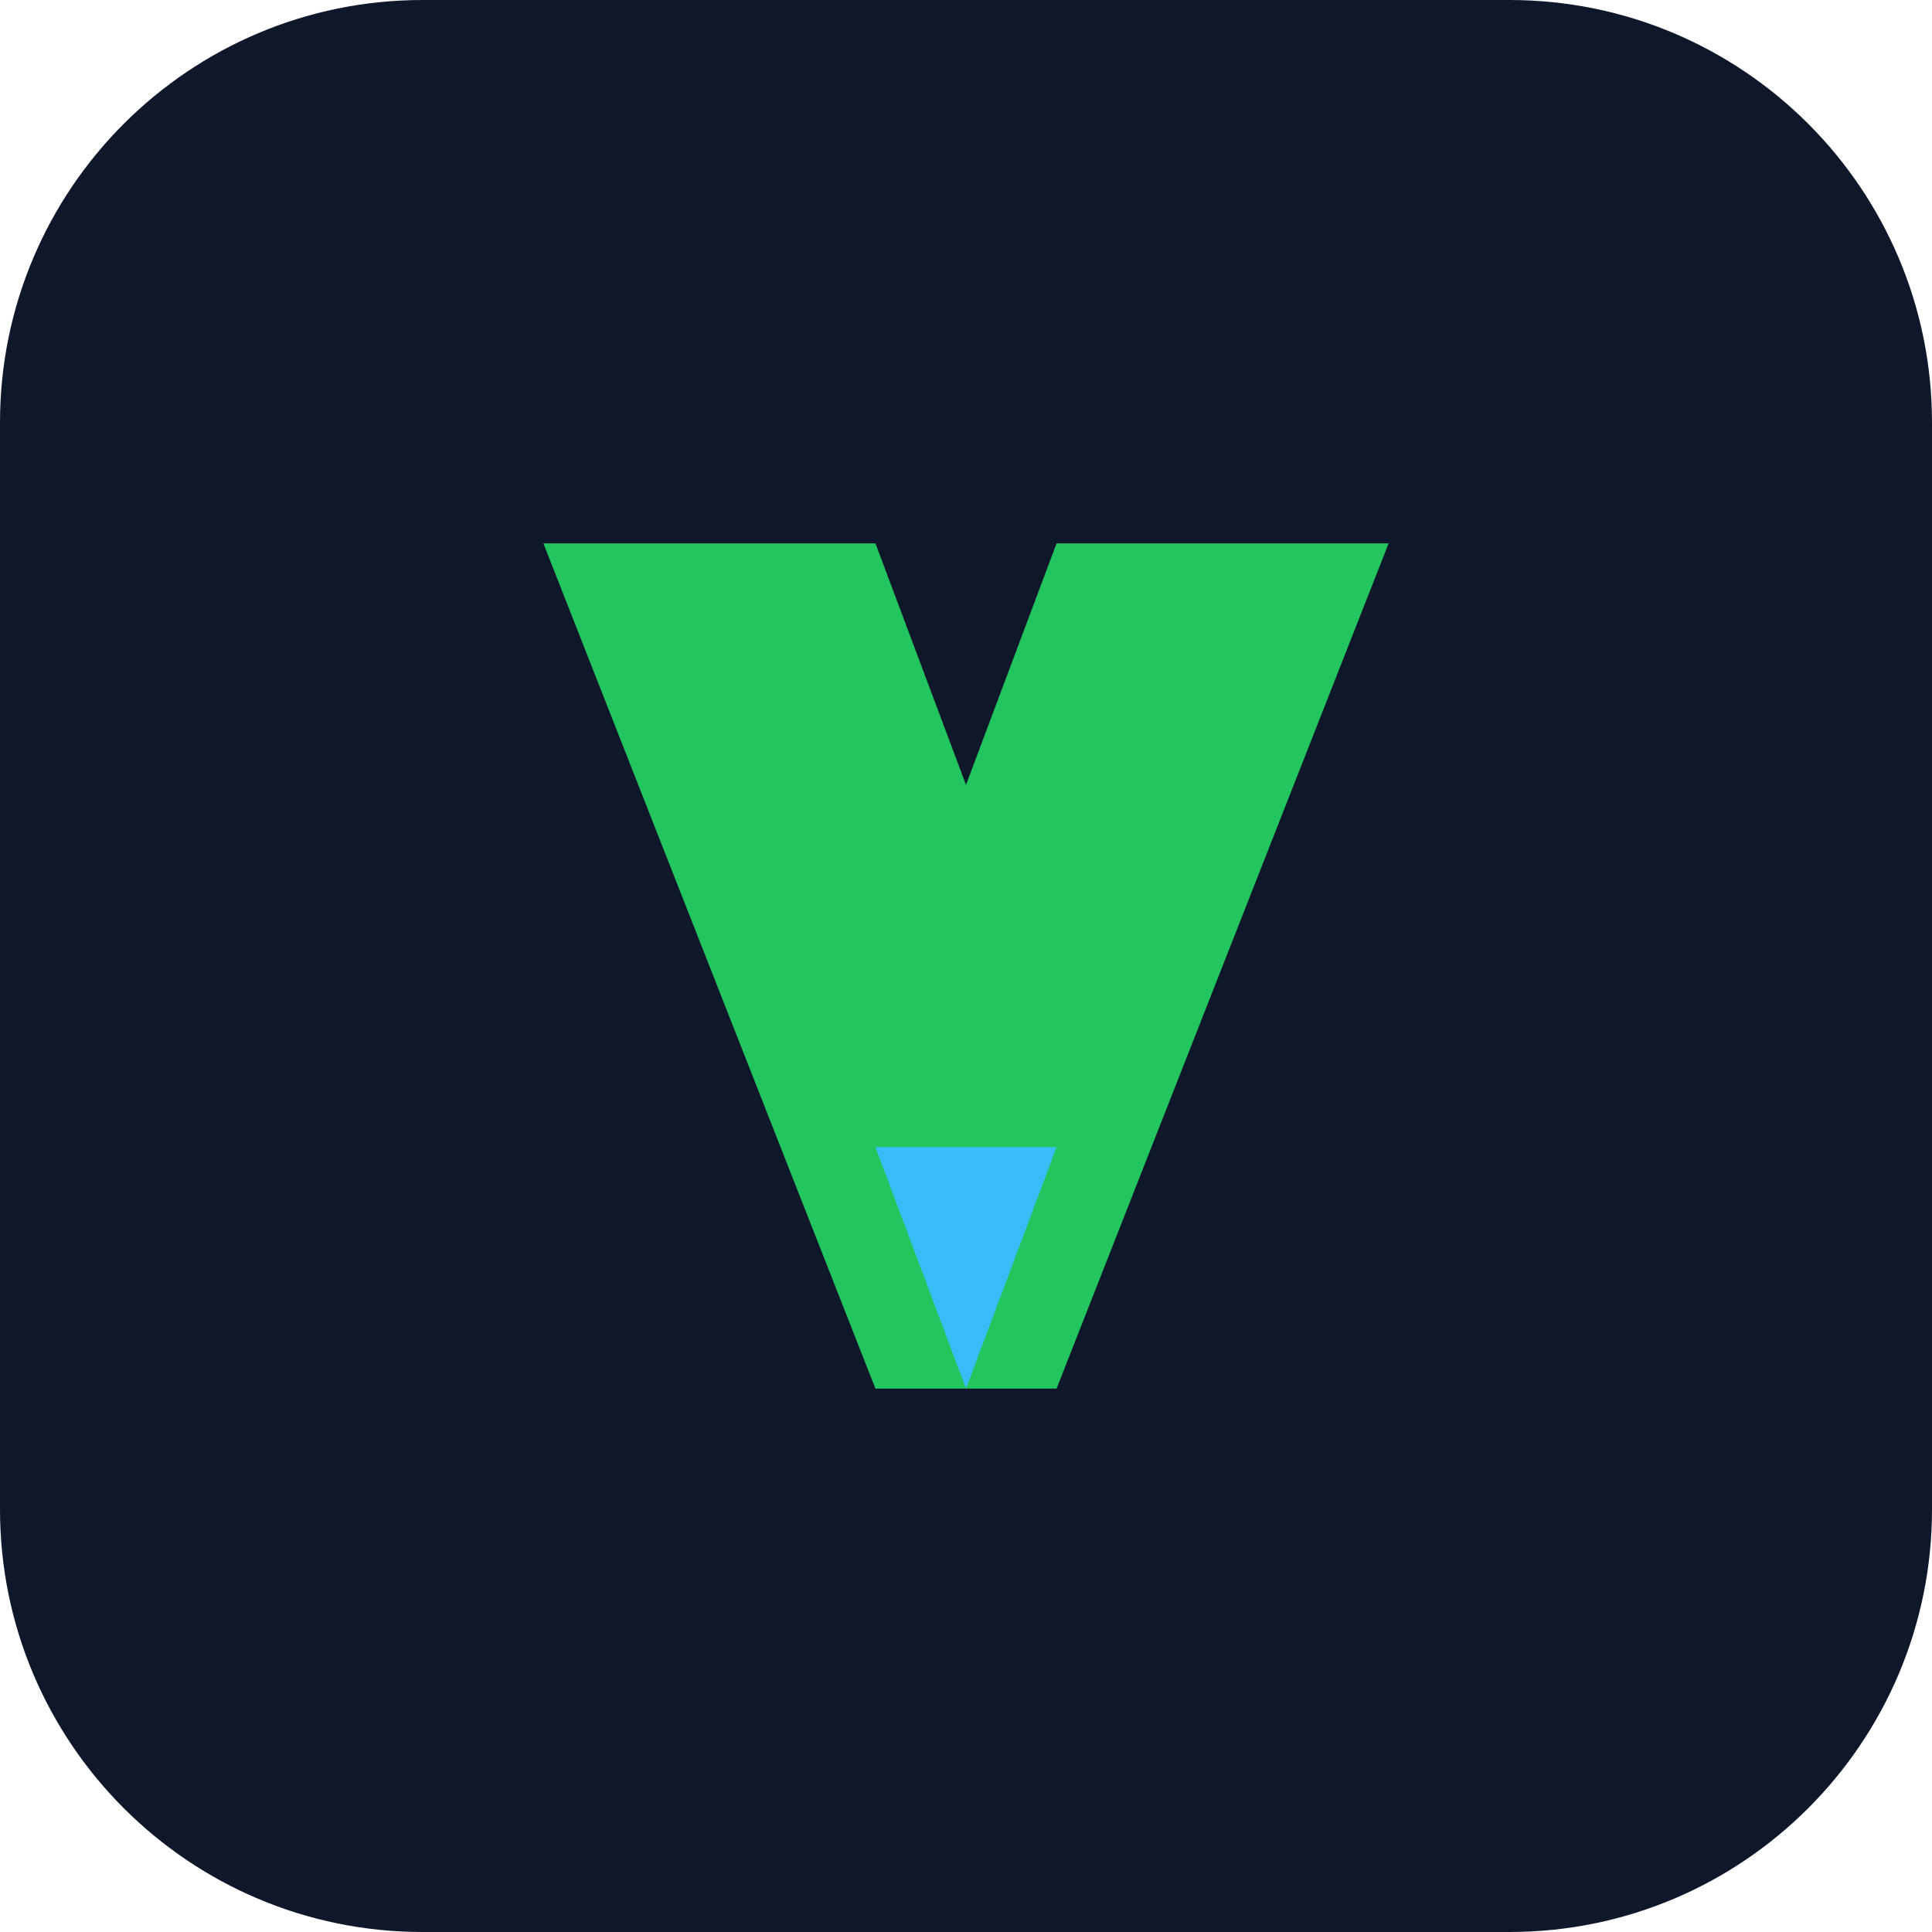
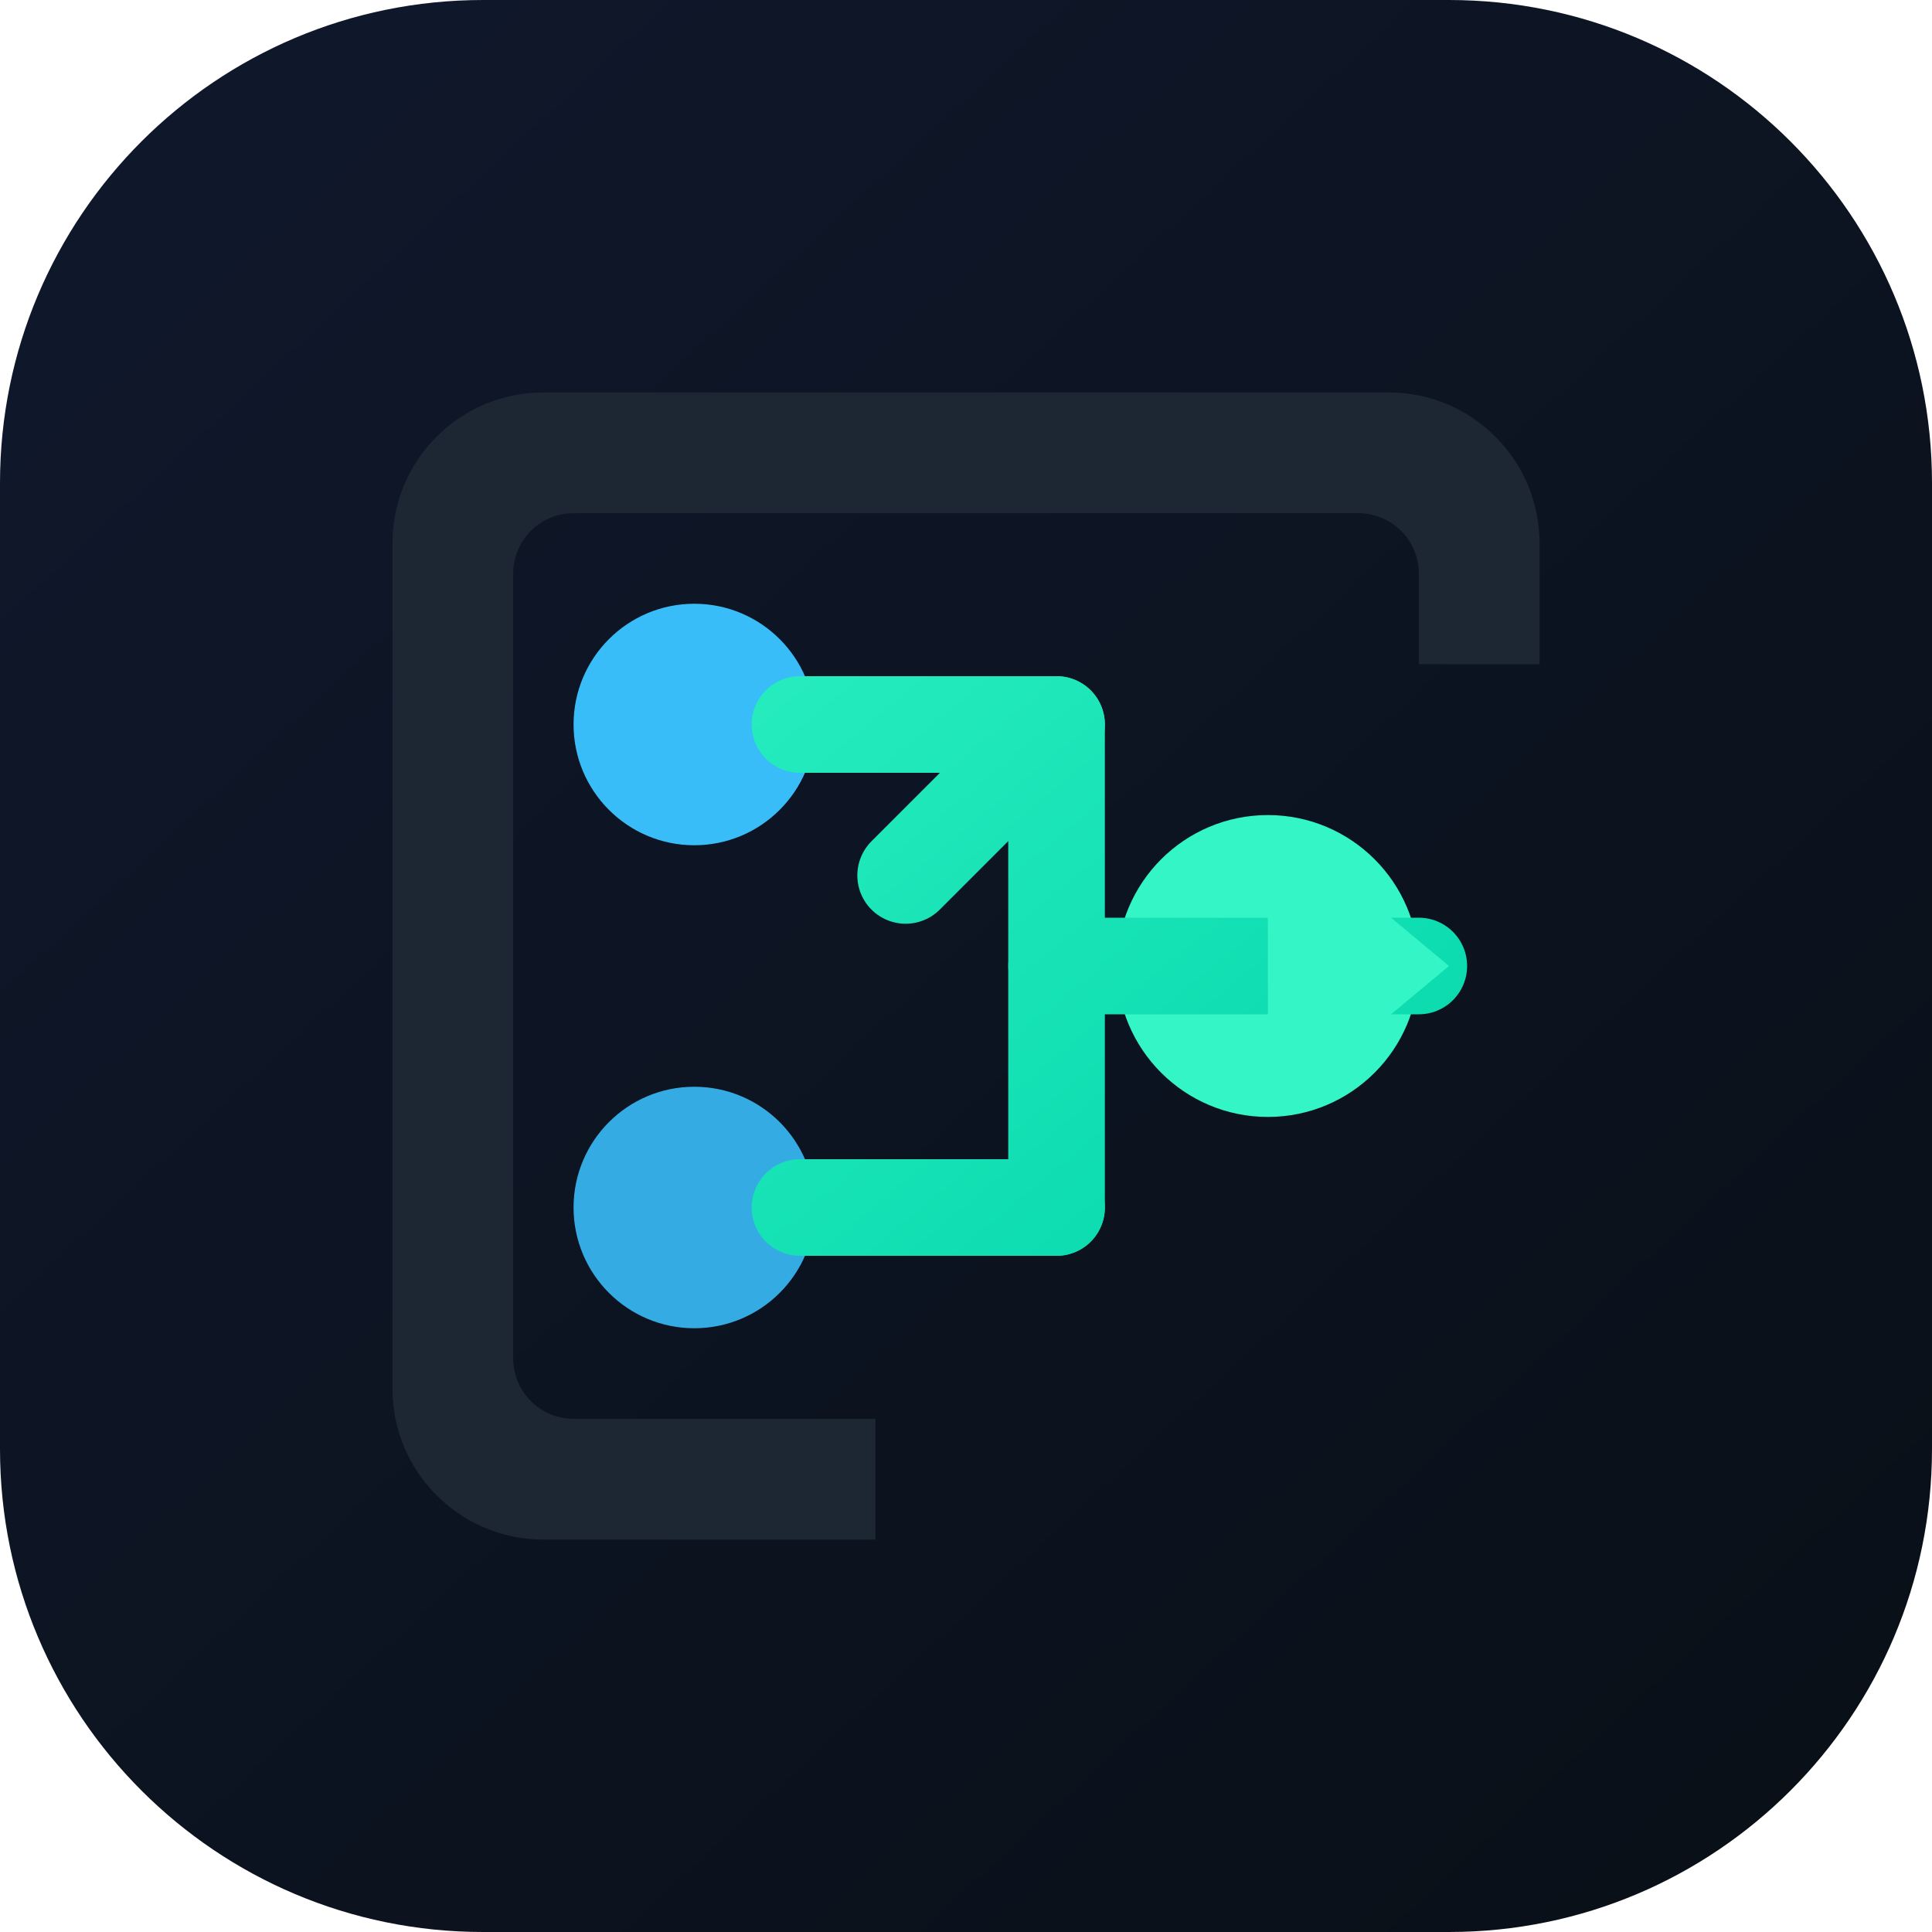
<svg xmlns="http://www.w3.org/2000/svg" viewBox="0 0 64 64">
-   <rect width="64" height="64" rx="14" fill="#0f172a" />
-   <path d="M18 18h11l3 8 3-8h11L35 46h-6L18 18Z" fill="#22c55e" />
-   <path d="M29 38h6l-3 8-3-8Z" fill="#38bdf8" />
+   <defs>
+     <linearGradient id="bg" x1="8" y1="6" x2="58" y2="60" gradientUnits="userSpaceOnUse">
+       <stop stop-color="#0f172a" />
+       <stop offset="1" stop-color="#0a1018" />
+     </linearGradient>
+     <linearGradient id="beam" x1="16" y1="14" x2="45" y2="49" gradientUnits="userSpaceOnUse">
+       <stop stop-color="#34f5c5" />
+       <stop offset="1" stop-color="#00d4aa" />
+     </linearGradient>
+   </defs>
+   <rect width="64" height="64" rx="16" fill="url(#bg)" />
+   <path d="M13 18c0-2.761 2.239-5 5-5h28c2.761 0 5 2.239 5 5v4h-4v-3a2 2 0 0 0-2-2H19a2 2 0 0 0-2 2v26a2 2 0 0 0 2 2h10v4H18c-2.761 0-5-2.239-5-5V18Z" fill="#1d2733" />
+   <circle cx="23" cy="24" r="4" fill="#38bdf8" />
+   <circle cx="23" cy="40" r="4" fill="#38bdf8" opacity="0.9" />
+   <circle cx="42" cy="32" r="5" fill="#34f5c5" />
+   <path d="M26.5 24h8.5l-5 5" fill="none" stroke="url(#beam)" stroke-width="3.2" stroke-linecap="round" stroke-linejoin="round" />
+   <path d="M26.5 40h8.5" fill="none" stroke="url(#beam)" stroke-width="3.2" stroke-linecap="round" />
+   <path d="M35 24v16" fill="none" stroke="url(#beam)" stroke-width="3.2" stroke-linecap="round" />
+   <path d="M35 32h12" fill="none" stroke="url(#beam)" stroke-width="3.2" stroke-linecap="round" />
+   <path d="M42 27v10l6-5-6-5Z" fill="#34f5c5" />
</svg>
